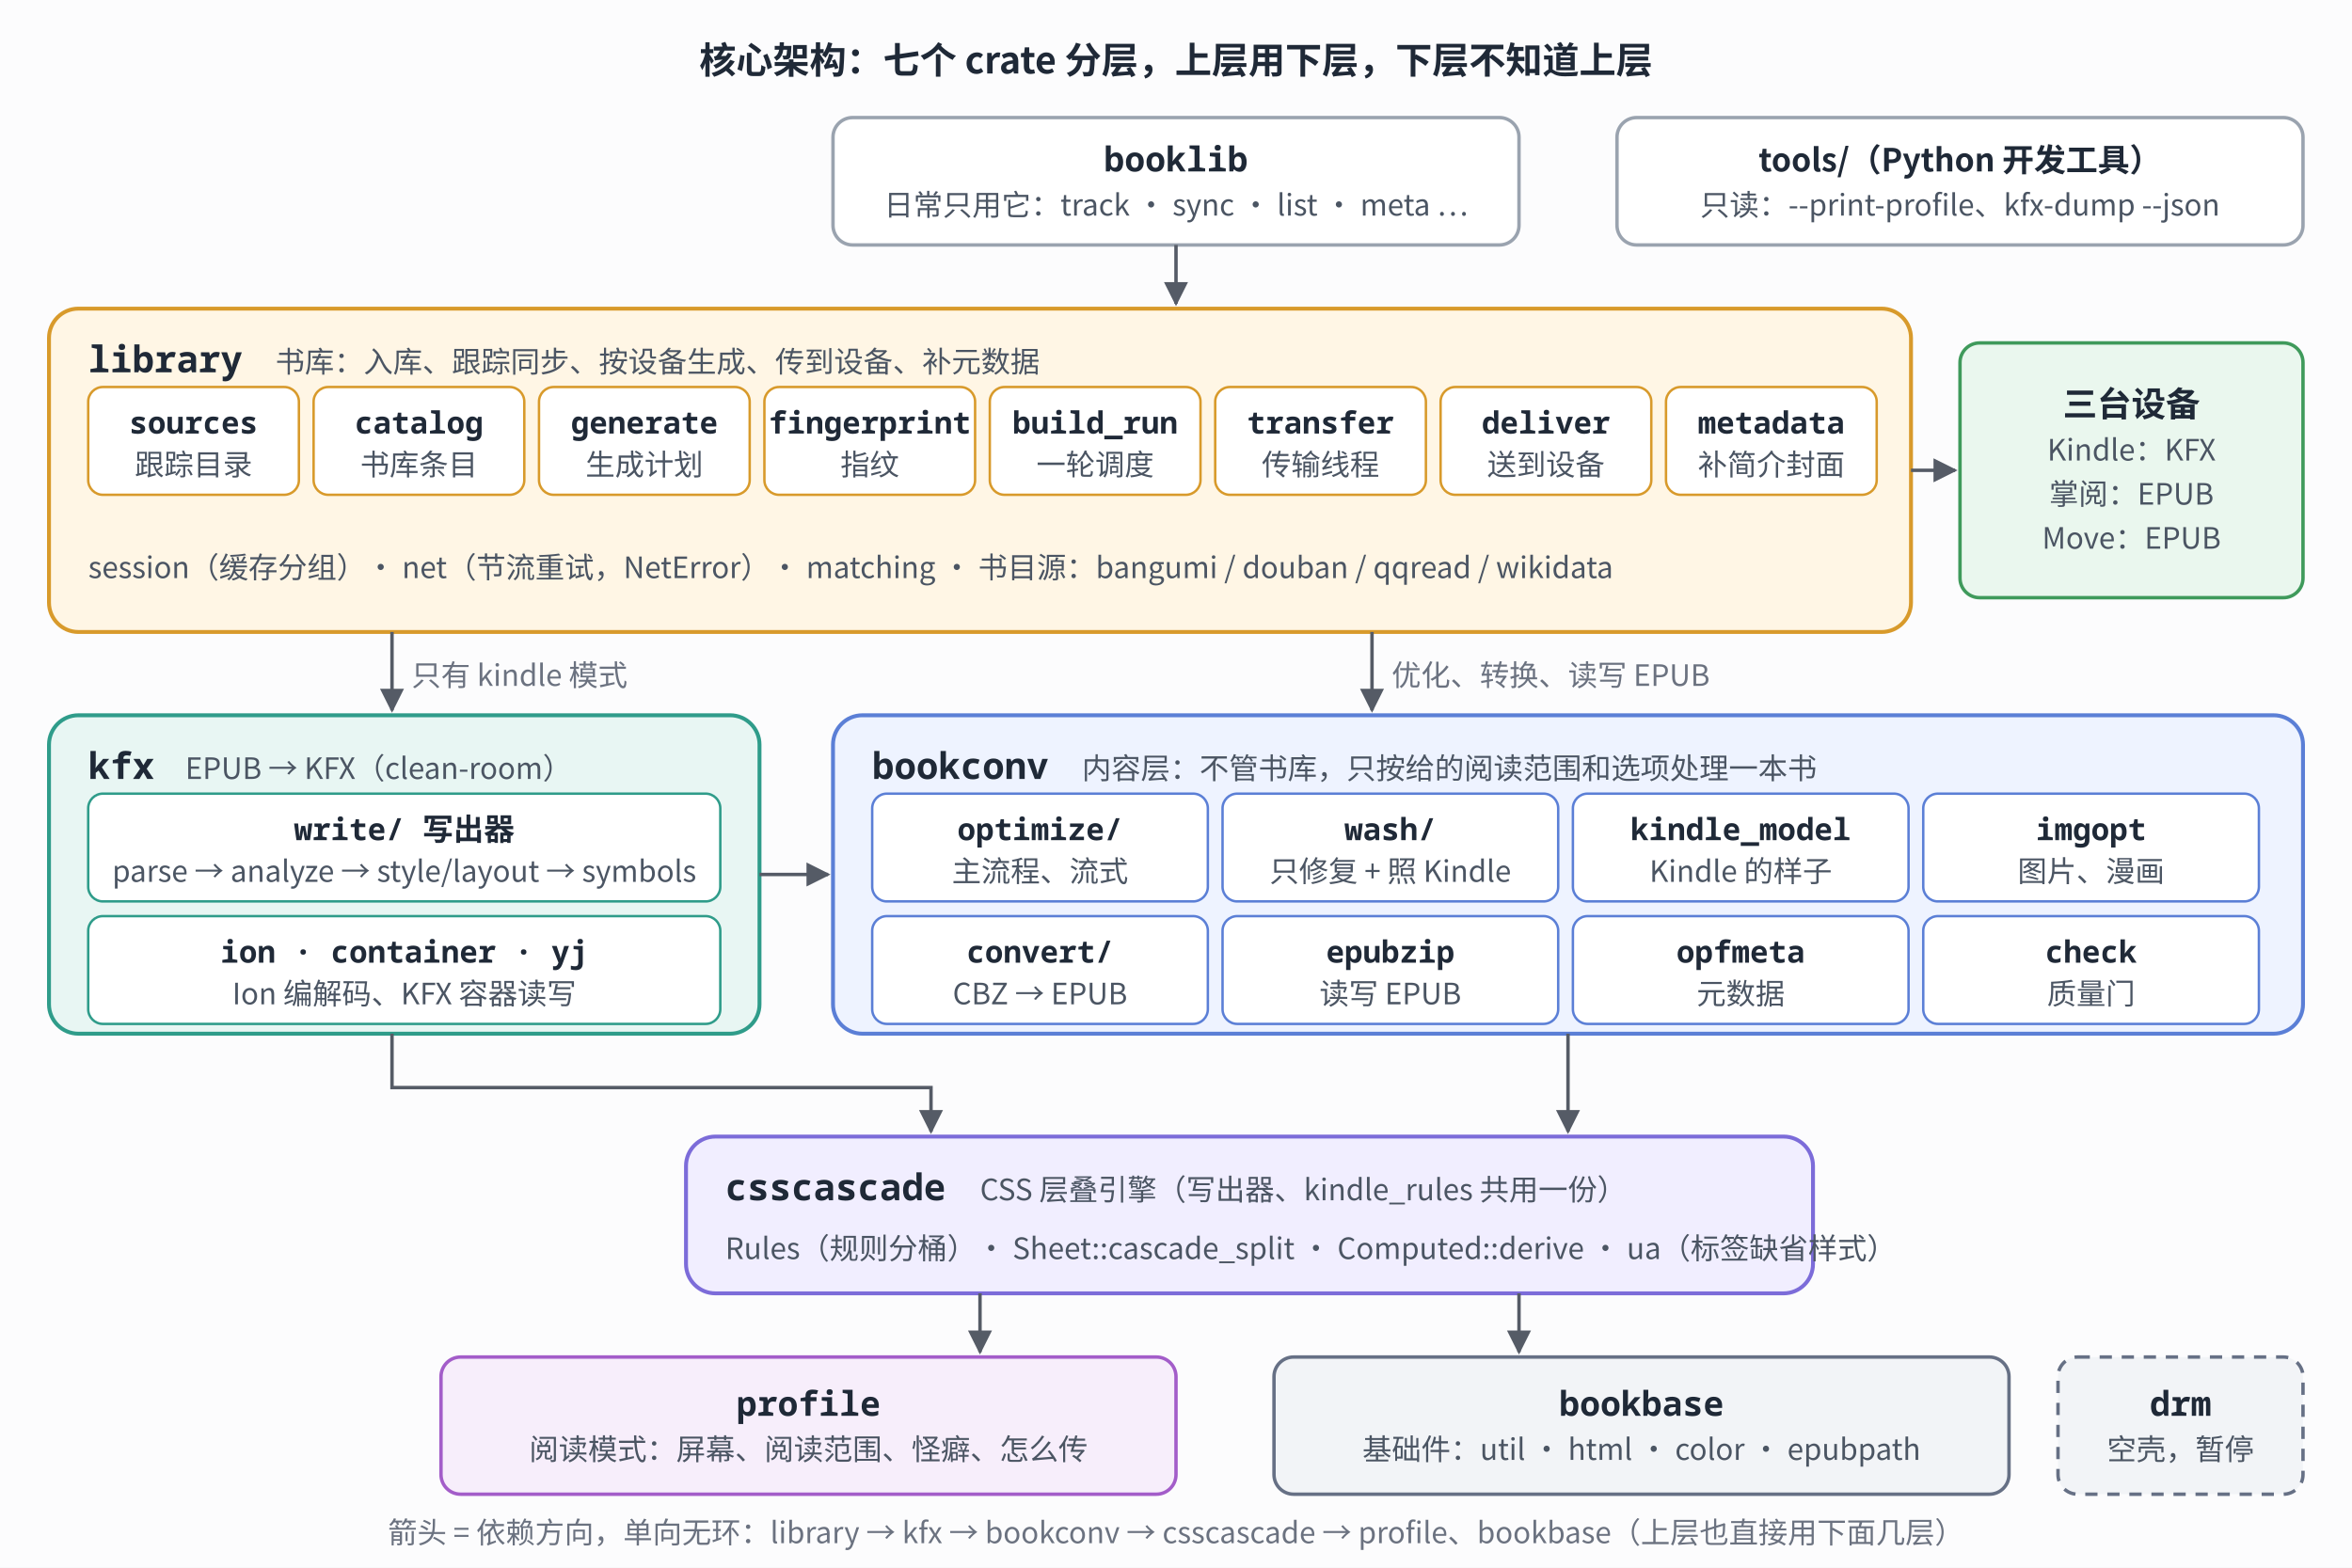
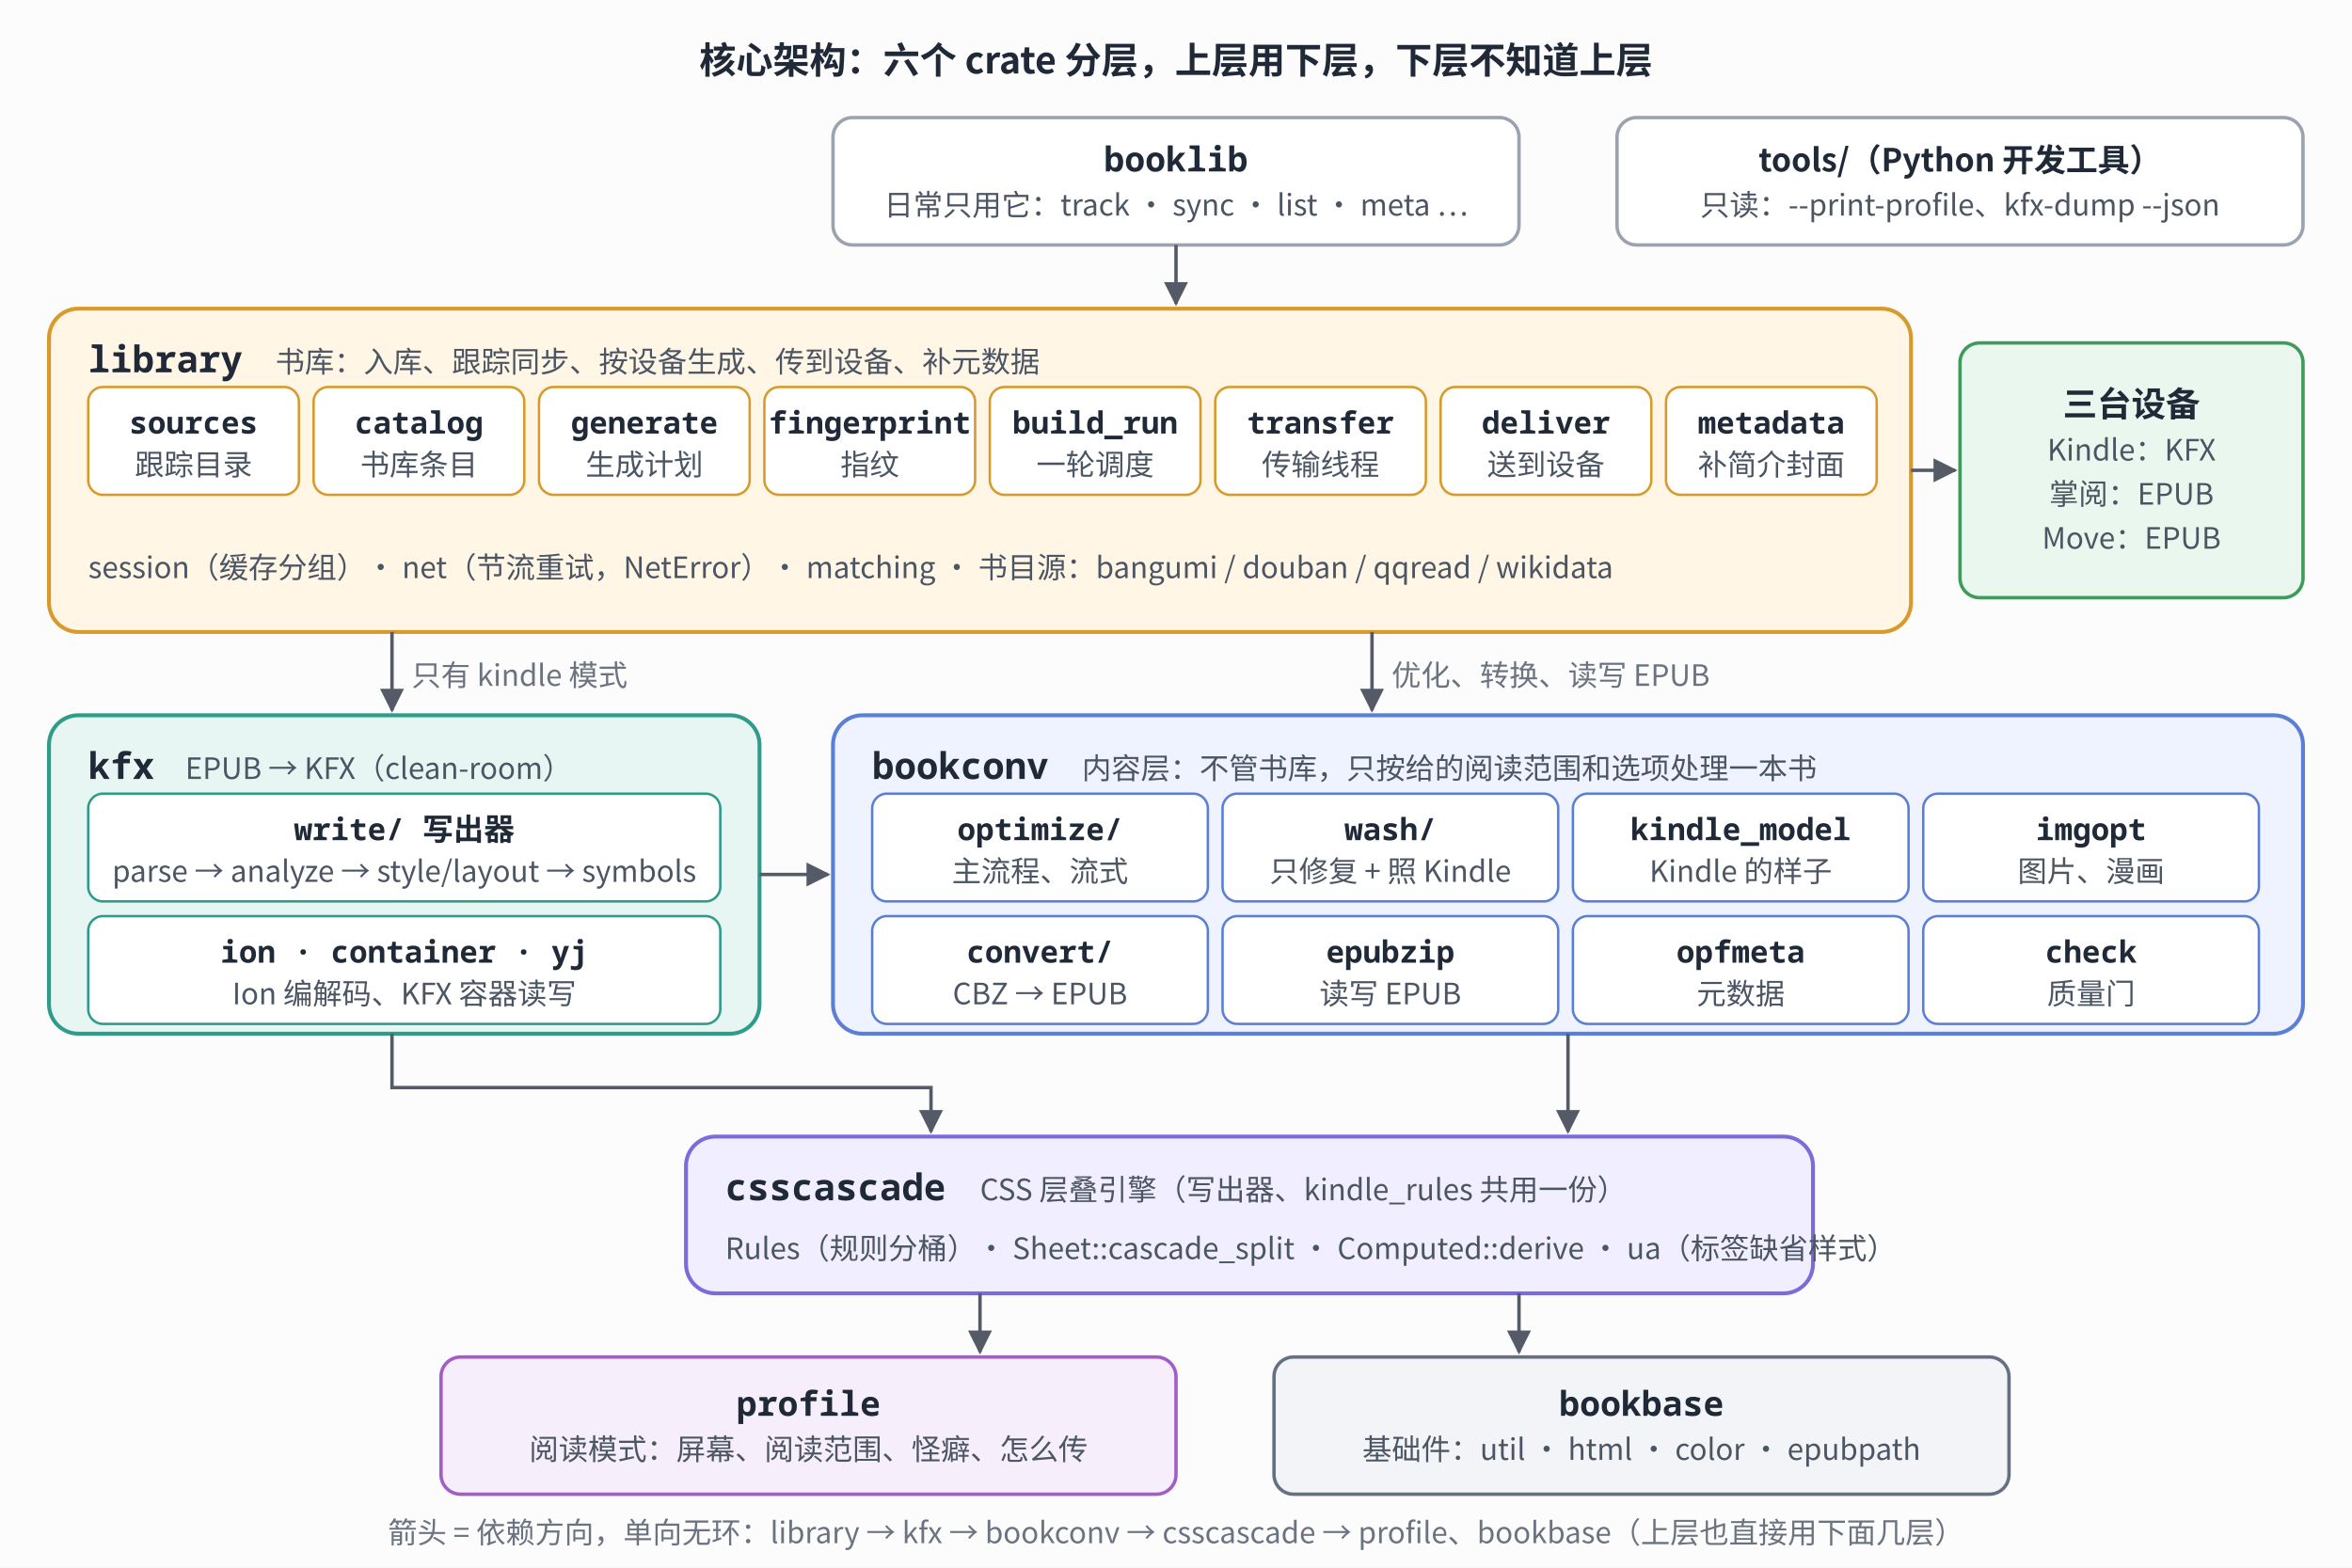
<svg xmlns="http://www.w3.org/2000/svg" viewBox="0 0 960 640" width="960" height="640" font-family="'Noto Sans CJK SC','PingFang SC','Microsoft YaHei',sans-serif" font-size="13">
  <defs>
    <marker id="a" viewBox="0 0 10 10" refX="9" refY="5" markerWidth="7" markerHeight="7" orient="auto-start-reverse">
      <path d="M0 0L10 5L0 10z" fill="#555B66" />
    </marker>
    <style>
      .t{font-weight:600;fill:#1F2937}
      .tm{font-family:'Noto Sans Mono','DejaVu Sans Mono',monospace;font-weight:600;fill:#1F2937}
      .s{font-size:12px;fill:#4B5563}
      .sm{font-family:'Noto Sans Mono','DejaVu Sans Mono',monospace;font-size:11.5px;fill:#4B5563}
      .n{font-size:12px;fill:#6B7280}
    </style>
  </defs>
  <rect width="960" height="640" fill="#FCFCFD" />
-   <text x="480" y="30" text-anchor="middle" class="t" font-size="15">核心架构：七个 crate 分层，上层用下层，下层不知道上层</text>
+   <text x="480" y="30" text-anchor="middle" class="t" font-size="15">核心架构：六个 crate 分层，上层用下层，下层不知道上层</text>
  <rect x="340" y="48" width="280" height="52" rx="8" fill="#FFFFFF" stroke="#9AA3AF" stroke-width="1.4" />
  <text x="480.0" y="70.0" text-anchor="middle" class="tm" font-size="14">booklib</text>
  <text x="480.0" y="88.0" text-anchor="middle" class="s">日常只用它：track · sync · list · meta …</text>
  <rect x="660" y="48" width="280" height="52" rx="8" fill="#FFFFFF" stroke="#9AA3AF" stroke-width="1.4" />
  <text x="800.0" y="70.0" text-anchor="middle" class="t" font-size="13">tools/（Python 开发工具）</text>
  <text x="800.0" y="88.0" text-anchor="middle" class="s">只读：--print-profile、kfx-dump --json</text>
  <path d="M480 100 L480 124" fill="none" stroke="#555B66" stroke-width="1.4" marker-end="url(#a)" />
  <rect x="20" y="126" width="760" height="132" rx="12" fill="#FFF6E5" stroke="#D89A2B" stroke-width="1.6" />
  <text x="36" y="152" class="tm" font-size="15" fill="#D89A2B">library</text>
  <text x="112.4" y="152" class="s">书库：入库、跟踪同步、按设备生成、传到设备、补元数据</text>
  <rect x="36" y="158" width="86" height="44" rx="6" fill="#FFFFFF" stroke="#D89A2B" stroke-width="1" />
  <text x="79.0" y="177" text-anchor="middle" class="tm" font-size="12.5">sources</text>
  <text x="79.0" y="194" text-anchor="middle" class="s" font-size="11">跟踪目录</text>
  <rect x="128" y="158" width="86" height="44" rx="6" fill="#FFFFFF" stroke="#D89A2B" stroke-width="1" />
  <text x="171.0" y="177" text-anchor="middle" class="tm" font-size="12.5">catalog</text>
  <text x="171.0" y="194" text-anchor="middle" class="s" font-size="11">书库条目</text>
  <rect x="220" y="158" width="86" height="44" rx="6" fill="#FFFFFF" stroke="#D89A2B" stroke-width="1" />
  <text x="263.0" y="177" text-anchor="middle" class="tm" font-size="12.5">generate</text>
  <text x="263.0" y="194" text-anchor="middle" class="s" font-size="11">生成计划</text>
  <rect x="312" y="158" width="86" height="44" rx="6" fill="#FFFFFF" stroke="#D89A2B" stroke-width="1" />
  <text x="355.0" y="177" text-anchor="middle" class="tm" font-size="12.5">fingerprint</text>
  <text x="355.0" y="194" text-anchor="middle" class="s" font-size="11">指纹</text>
  <rect x="404" y="158" width="86" height="44" rx="6" fill="#FFFFFF" stroke="#D89A2B" stroke-width="1" />
  <text x="447.0" y="177" text-anchor="middle" class="tm" font-size="12.5">build_run</text>
  <text x="447.0" y="194" text-anchor="middle" class="s" font-size="11">一轮调度</text>
  <rect x="496" y="158" width="86" height="44" rx="6" fill="#FFFFFF" stroke="#D89A2B" stroke-width="1" />
  <text x="539.0" y="177" text-anchor="middle" class="tm" font-size="12.5">transfer</text>
  <text x="539.0" y="194" text-anchor="middle" class="s" font-size="11">传输线程</text>
  <rect x="588" y="158" width="86" height="44" rx="6" fill="#FFFFFF" stroke="#D89A2B" stroke-width="1" />
  <text x="631.0" y="177" text-anchor="middle" class="tm" font-size="12.5">deliver</text>
  <text x="631.0" y="194" text-anchor="middle" class="s" font-size="11">送到设备</text>
  <rect x="680" y="158" width="86" height="44" rx="6" fill="#FFFFFF" stroke="#D89A2B" stroke-width="1" />
  <text x="723.0" y="177" text-anchor="middle" class="tm" font-size="12.5">metadata</text>
  <text x="723.0" y="194" text-anchor="middle" class="s" font-size="11">补简介封面</text>
  <text x="36" y="236" text-anchor="start" class="s">session（缓存分组）· net（节流重试，NetError）· matching · 书目源：bangumi / douban / qqread / wikidata</text>
  <rect x="800" y="140" width="140" height="104" rx="8" fill="#EAF7EE" stroke="#3F9A5B" stroke-width="1.4" />
  <text x="870.0" y="170.0" text-anchor="middle" class="t" font-size="14">三台设备</text>
  <text x="870.0" y="188.0" text-anchor="middle" class="s">Kindle：KFX</text>
  <text x="870.0" y="206.0" text-anchor="middle" class="s">掌阅：EPUB</text>
  <text x="870.0" y="224.0" text-anchor="middle" class="s">Move：EPUB</text>
  <path d="M780 192 L798 192" fill="none" stroke="#555B66" stroke-width="1.4" marker-end="url(#a)" />
  <path d="M160 258 L160 290" fill="none" stroke="#555B66" stroke-width="1.4" marker-end="url(#a)" />
  <text x="168" y="280" text-anchor="start" class="n">只有 kindle 模式</text>
  <path d="M560 258 L560 290" fill="none" stroke="#555B66" stroke-width="1.4" marker-end="url(#a)" />
  <text x="568" y="280" text-anchor="start" class="n">优化、转换、读写 EPUB</text>
  <rect x="20" y="292" width="290" height="130" rx="12" fill="#E8F6F3" stroke="#2F9C8A" stroke-width="1.6" />
  <text x="36" y="318" class="tm" font-size="15" fill="#2F9C8A">kfx</text>
  <text x="75.6" y="318" class="s">EPUB → KFX（clean-room）</text>
  <rect x="36" y="324" width="258" height="44" rx="6" fill="#FFFFFF" stroke="#2F9C8A" stroke-width="1" />
  <text x="165.0" y="343" text-anchor="middle" class="tm" font-size="12.5">write/  写出器</text>
  <text x="165.0" y="360" text-anchor="middle" class="s" font-size="11">parse → analyze → style/layout → symbols</text>
  <rect x="36" y="374" width="258" height="44" rx="6" fill="#FFFFFF" stroke="#2F9C8A" stroke-width="1" />
  <text x="165.0" y="393" text-anchor="middle" class="tm" font-size="12.5">ion · container · yj</text>
  <text x="165.0" y="410" text-anchor="middle" class="s" font-size="11">Ion 编解码、KFX 容器读写</text>
  <path d="M310 357 L338 357" fill="none" stroke="#555B66" stroke-width="1.4" marker-end="url(#a)" />
  <rect x="340" y="292" width="600" height="130" rx="12" fill="#EEF3FF" stroke="#5B7FD6" stroke-width="1.6" />
  <text x="356" y="318" class="tm" font-size="15" fill="#5B7FD6">bookconv</text>
  <text x="441.6" y="318" class="s">内容层：不管书库，只按给的阅读范围和选项处理一本书</text>
  <rect x="356" y="324" width="137" height="44" rx="6" fill="#FFFFFF" stroke="#5B7FD6" stroke-width="1" />
  <text x="424.5" y="343" text-anchor="middle" class="tm" font-size="12.5">optimize/</text>
  <text x="424.5" y="360" text-anchor="middle" class="s" font-size="11">主流程、流式</text>
  <rect x="499" y="324" width="137" height="44" rx="6" fill="#FFFFFF" stroke="#5B7FD6" stroke-width="1" />
  <text x="567.5" y="343" text-anchor="middle" class="tm" font-size="12.5">wash/</text>
  <text x="567.5" y="360" text-anchor="middle" class="s" font-size="11">只修复 + 照 Kindle</text>
  <rect x="642" y="324" width="137" height="44" rx="6" fill="#FFFFFF" stroke="#5B7FD6" stroke-width="1" />
  <text x="710.5" y="343" text-anchor="middle" class="tm" font-size="12.5">kindle_model</text>
  <text x="710.5" y="360" text-anchor="middle" class="s" font-size="11">Kindle 的样子</text>
  <rect x="785" y="324" width="137" height="44" rx="6" fill="#FFFFFF" stroke="#5B7FD6" stroke-width="1" />
  <text x="853.5" y="343" text-anchor="middle" class="tm" font-size="12.5">imgopt</text>
  <text x="853.5" y="360" text-anchor="middle" class="s" font-size="11">图片、漫画</text>
  <rect x="356" y="374" width="137" height="44" rx="6" fill="#FFFFFF" stroke="#5B7FD6" stroke-width="1" />
  <text x="424.5" y="393" text-anchor="middle" class="tm" font-size="12.5">convert/</text>
  <text x="424.5" y="410" text-anchor="middle" class="s" font-size="11">CBZ → EPUB</text>
  <rect x="499" y="374" width="137" height="44" rx="6" fill="#FFFFFF" stroke="#5B7FD6" stroke-width="1" />
  <text x="567.5" y="393" text-anchor="middle" class="tm" font-size="12.5">epubzip</text>
  <text x="567.5" y="410" text-anchor="middle" class="s" font-size="11">读写 EPUB</text>
  <rect x="642" y="374" width="137" height="44" rx="6" fill="#FFFFFF" stroke="#5B7FD6" stroke-width="1" />
  <text x="710.5" y="393" text-anchor="middle" class="tm" font-size="12.5">opfmeta</text>
  <text x="710.5" y="410" text-anchor="middle" class="s" font-size="11">元数据</text>
  <rect x="785" y="374" width="137" height="44" rx="6" fill="#FFFFFF" stroke="#5B7FD6" stroke-width="1" />
  <text x="853.5" y="393" text-anchor="middle" class="tm" font-size="12.5">check</text>
  <text x="853.5" y="410" text-anchor="middle" class="s" font-size="11">质量门</text>
  <path d="M160 422 L160 444 L380 444 L380 462" fill="none" stroke="#555B66" stroke-width="1.4" marker-end="url(#a)" />
  <path d="M640 422 L640 462" fill="none" stroke="#555B66" stroke-width="1.4" marker-end="url(#a)" />
  <rect x="280" y="464" width="460" height="64" rx="12" fill="#F1EEFF" stroke="#7C6CD9" stroke-width="1.6" />
  <text x="296" y="490" class="tm" font-size="15" fill="#7C6CD9">csscascade</text>
  <text x="400.0" y="490" class="s">CSS 层叠引擎（写出器、kindle_rules 共用一份）</text>
  <text x="296" y="514" text-anchor="start" class="s">Rules（规则分桶）· Sheet::cascade_split · Computed::derive · ua（标签缺省样式）</text>
  <path d="M400 528 L400 552" fill="none" stroke="#555B66" stroke-width="1.4" marker-end="url(#a)" />
  <path d="M620 528 L620 552" fill="none" stroke="#555B66" stroke-width="1.4" marker-end="url(#a)" />
  <rect x="180" y="554" width="300" height="56" rx="8" fill="#F7EEFB" stroke="#A35DC9" stroke-width="1.4" />
  <text x="330.0" y="578.0" text-anchor="middle" class="tm" font-size="14">profile</text>
  <text x="330.0" y="596.0" text-anchor="middle" class="s">阅读模式：屏幕、阅读范围、怪癖、怎么传</text>
  <rect x="520" y="554" width="300" height="56" rx="8" fill="#F2F4F7" stroke="#667085" stroke-width="1.4" />
  <text x="670.0" y="578.0" text-anchor="middle" class="tm" font-size="14">bookbase</text>
  <text x="670.0" y="596.0" text-anchor="middle" class="s">基础件：util · html · color · epubpath</text>
-   <rect x="840" y="554" width="100" height="56" rx="8" fill="#F2F4F7" stroke="#667085" stroke-width="1.4" stroke-dasharray="5 4" />
-   <text x="890.0" y="578.0" text-anchor="middle" class="tm" font-size="14">drm</text>
-   <text x="890.0" y="596.0" text-anchor="middle" class="s">空壳，暂停</text>
  <text x="480" y="630" text-anchor="middle" class="n">箭头 = 依赖方向，单向无环：library → kfx → bookconv → csscascade → profile、bookbase（上层也直接用下面几层）</text>
</svg>
